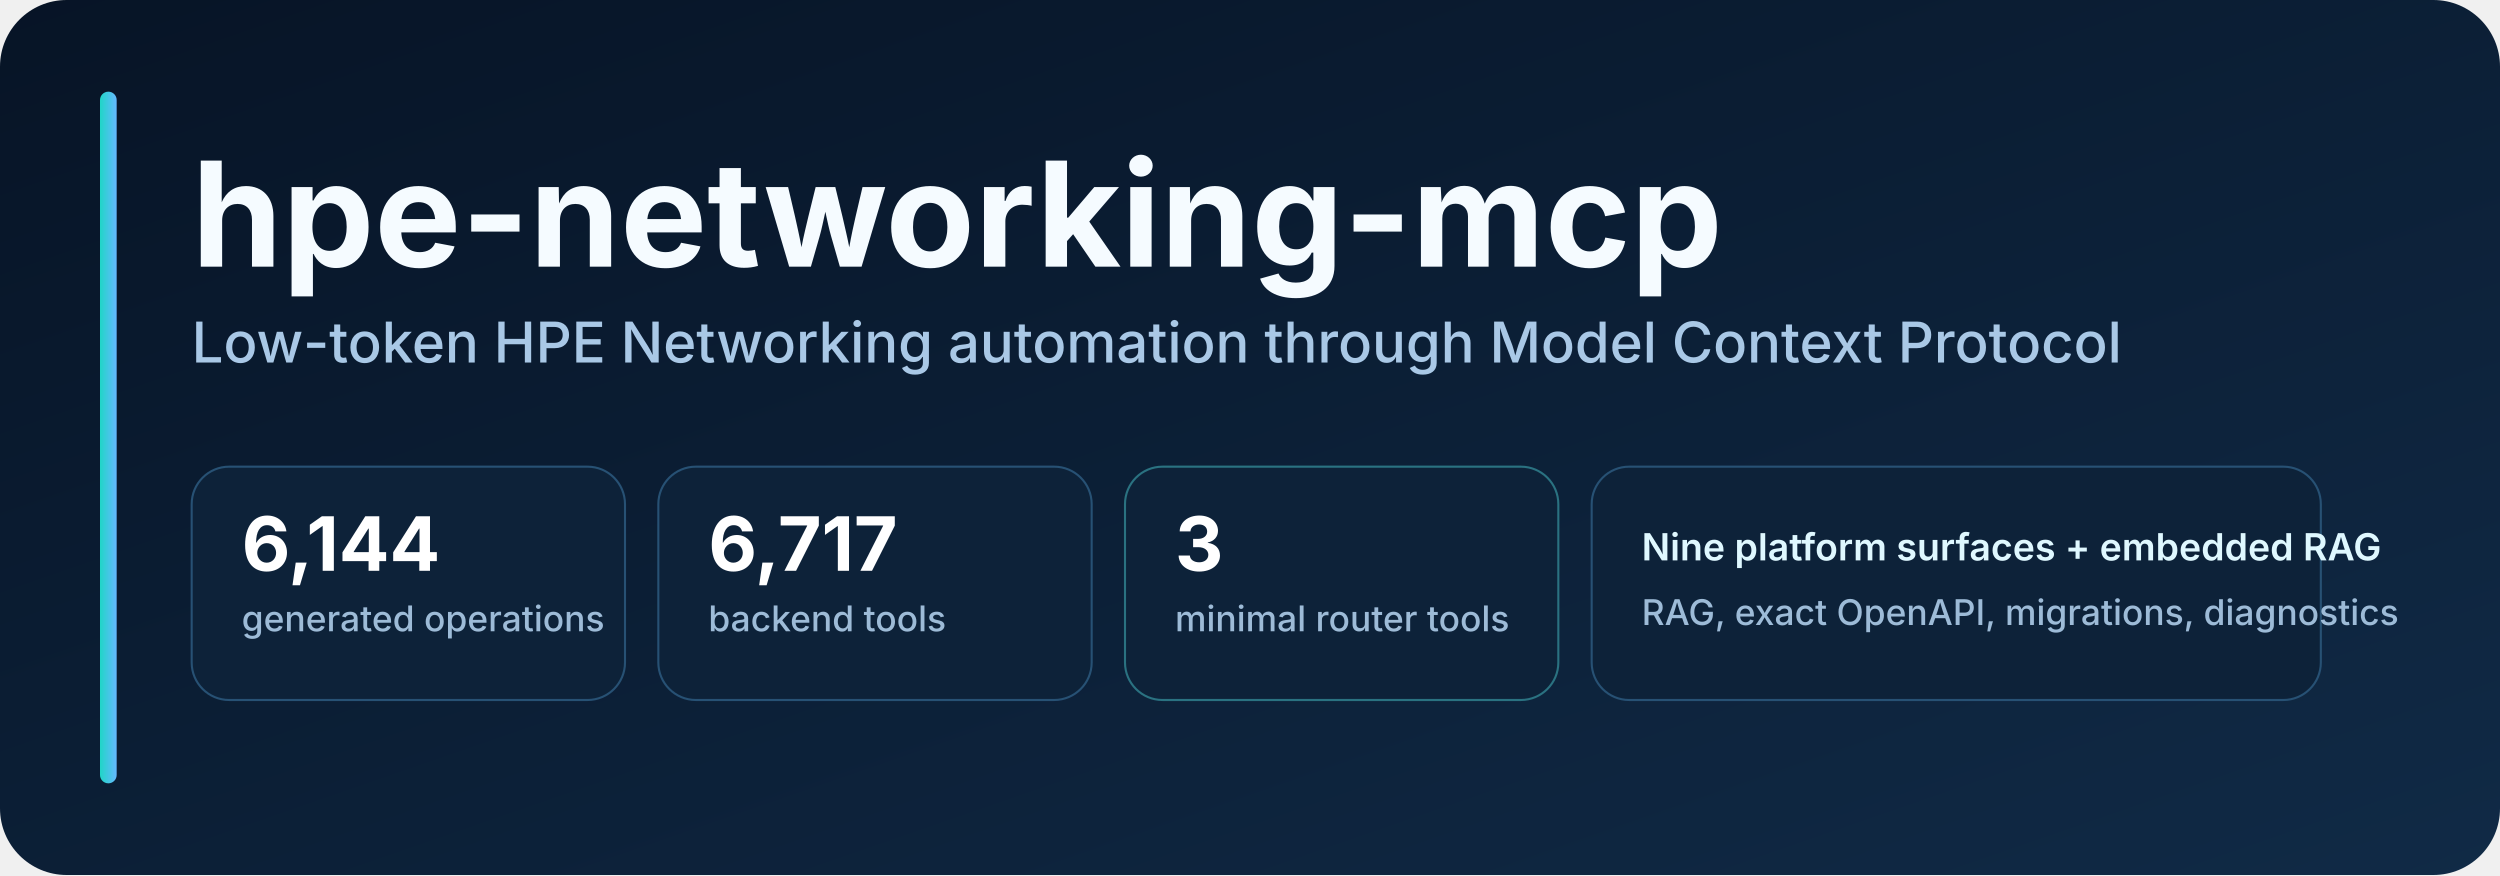
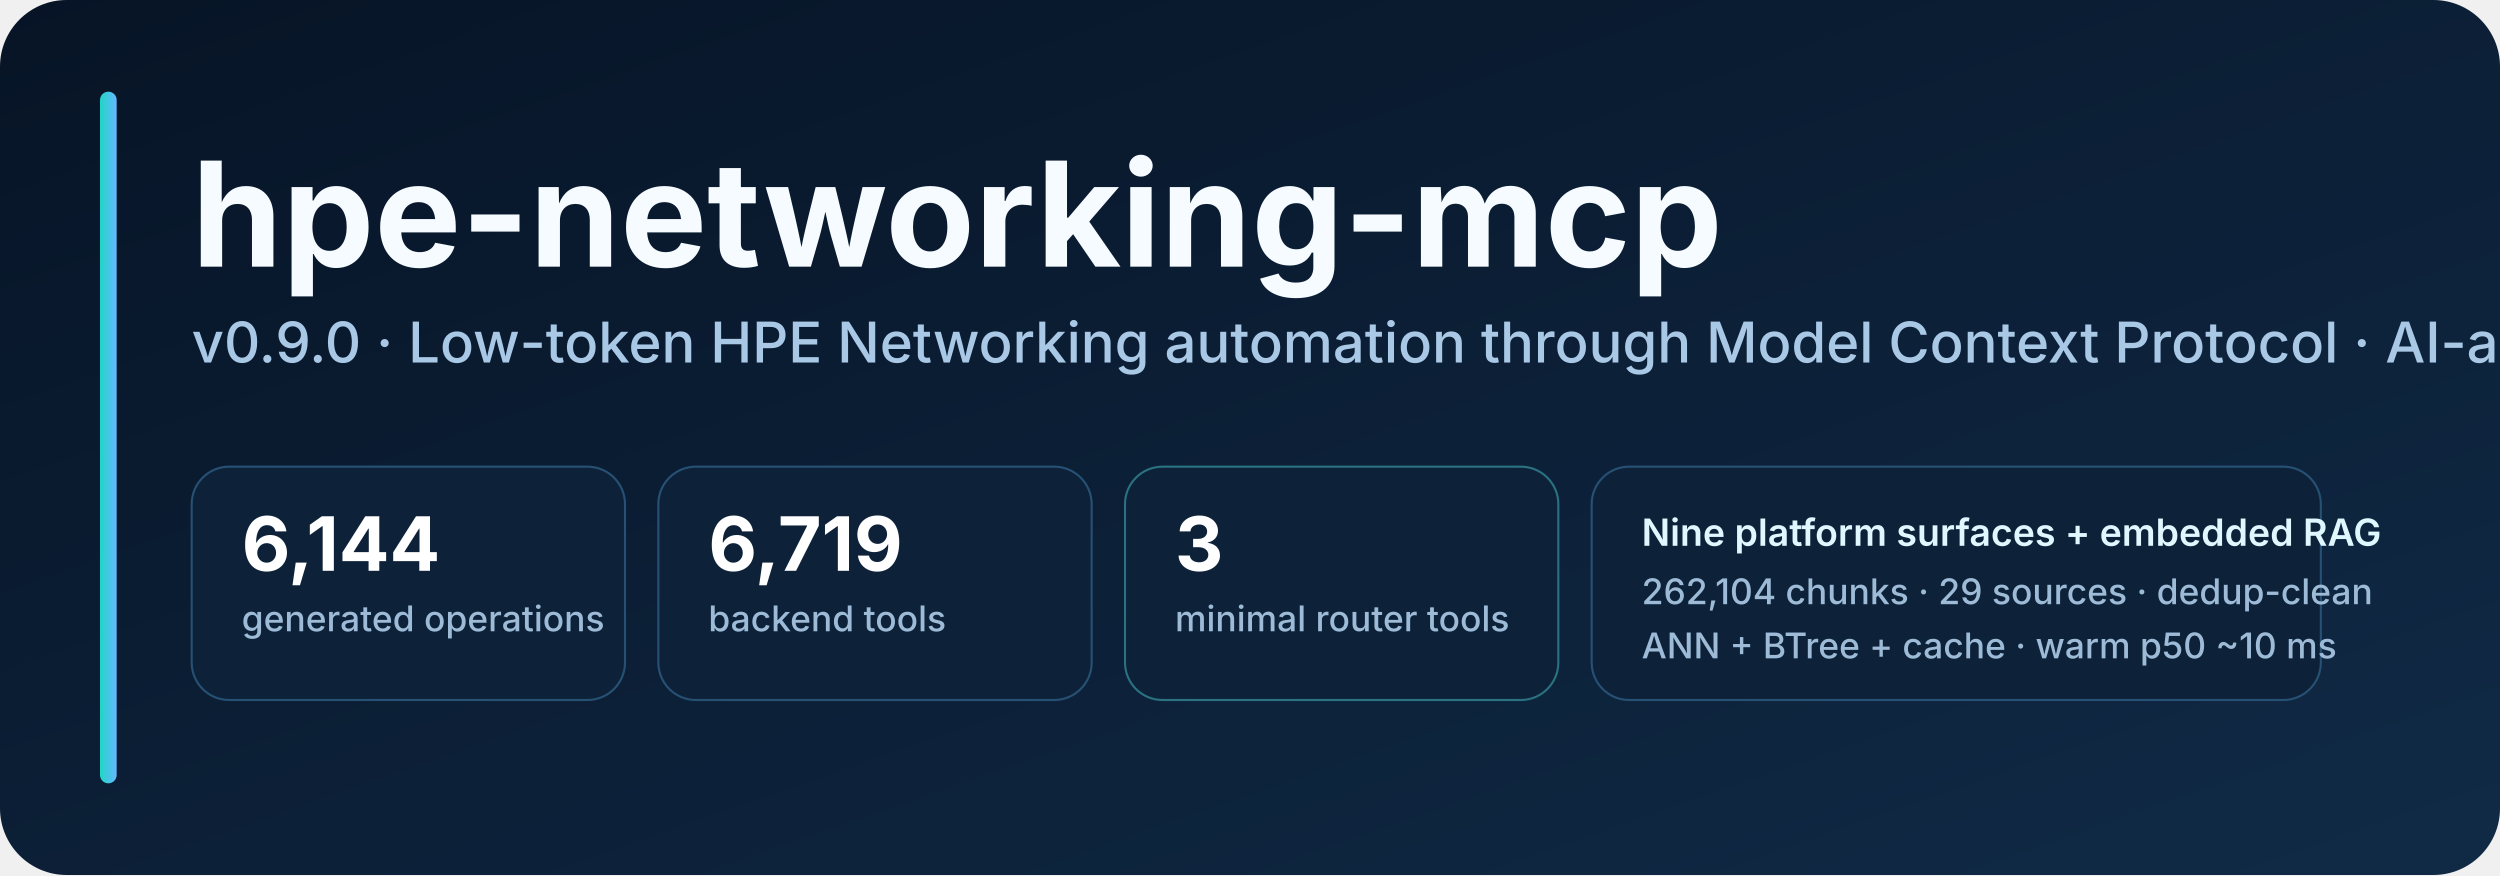
<svg xmlns="http://www.w3.org/2000/svg" width="1200" height="420" viewBox="0 0 1200 420" role="img" aria-labelledby="title desc">
  <defs>
    <linearGradient id="bg" x1="0" y1="0" x2="1" y2="1">
      <stop offset="0" stop-color="#071426" />
      <stop offset="1" stop-color="#102a46" />
    </linearGradient>
    <linearGradient id="accent" x1="0" y1="0" x2="1" y2="0">
      <stop offset="0" stop-color="#20d6c7" />
      <stop offset="1" stop-color="#65b8ff" />
    </linearGradient>
    <style>
      .title { font: 700 70px -apple-system, BlinkMacSystemFont, "Segoe UI", sans-serif; fill: #f5fbff; }
      .subtitle { font: 500 27px -apple-system, BlinkMacSystemFont, "Segoe UI", sans-serif; fill: #a9c8e6; }
      .metric { font: 700 36px -apple-system, BlinkMacSystemFont, "Segoe UI", sans-serif; fill: #ffffff; }
      .label { font: 500 17px -apple-system, BlinkMacSystemFont, "Segoe UI", sans-serif; fill: #9dbbd7; }
      .pill { font: 600 18px -apple-system, BlinkMacSystemFont, "Segoe UI", sans-serif; fill: #dff8ff; }
    </style>
  </defs>
  <rect width="1200" height="420" rx="32" fill="url(#bg)" />
  <rect x="48" y="44" width="8" height="332" rx="4" fill="url(#accent)" />
  <text x="92" y="128" class="title">hpe-networking-mcp</text>
-   <text x="92" y="174" class="subtitle">Low-token HPE Networking automation through Model Context Protocol</text>
+   <text x="92" y="174" class="subtitle">v0.9.0 · Low-token HPE Networking automation through Model Context Protocol · AI-assisted</text>
  <g transform="translate(92 224)">
    <rect width="208" height="112" rx="18" fill="#0d2239" stroke="#275174" />
    <text x="24" y="50" class="metric">6,144</text>
    <text x="24" y="79" class="label">generated operations</text>
    <rect x="224" width="208" height="112" rx="18" fill="#0d2239" stroke="#275174" />
-     <text x="248" y="50" class="metric">6,717</text>
+     <text x="248" y="50" class="metric">6,719</text>
    <text x="248" y="79" class="label">backend tools</text>
    <rect x="448" width="208" height="112" rx="18" fill="#0d2239" stroke="#2a7281" />
    <text x="472" y="50" class="metric">3</text>
    <text x="472" y="79" class="label">minimal router tools</text>
    <rect x="672" width="350" height="112" rx="18" fill="#0d2239" stroke="#275174" />
-     <text x="696" y="45" class="pill">Nine platform surfaces + embedded RAG</text>
-     <text x="696" y="76" class="label">RAG, exact OpenAPI, migrations, diagnostics</text>
+     <text x="696" y="38" class="pill">Nine platform surfaces + embedded RAG</text>
+     <text x="696" y="66" class="label">262,104 chunks · 29 sources · dedup-clean</text>
+     <text x="696" y="92" class="label">ANN + BTree + cache · warm p50 ~10 ms</text>
  </g>
</svg>
